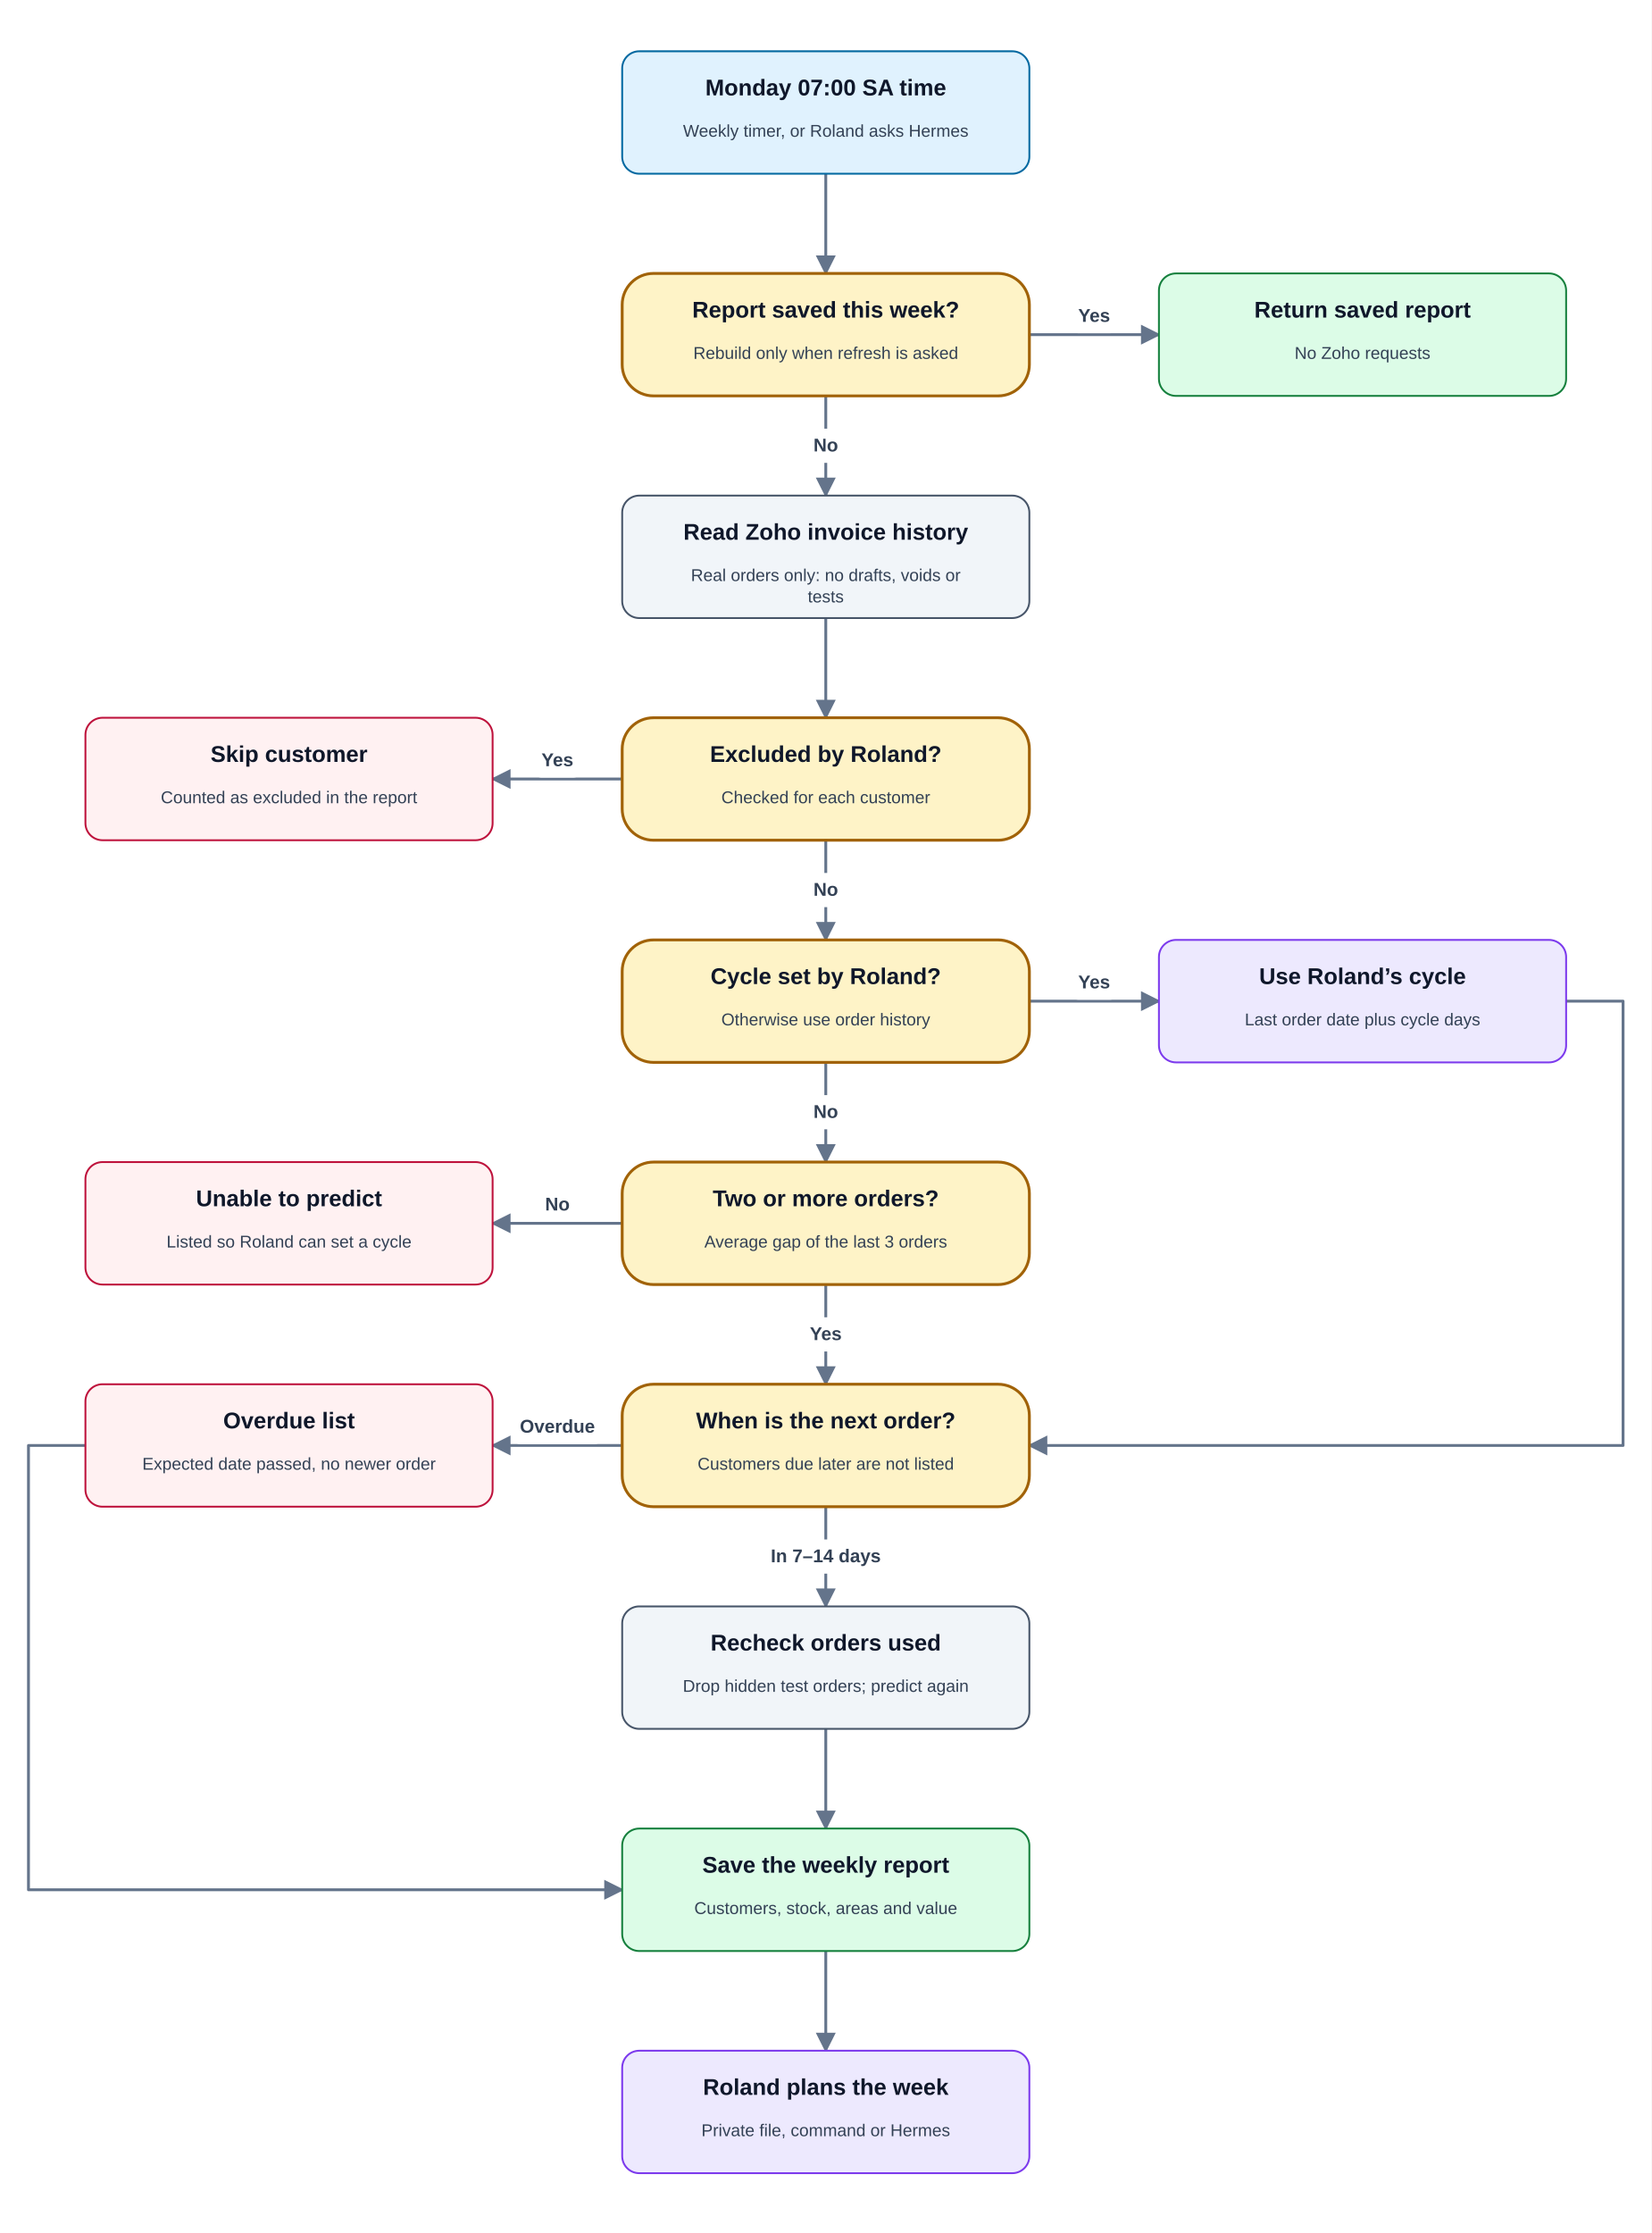
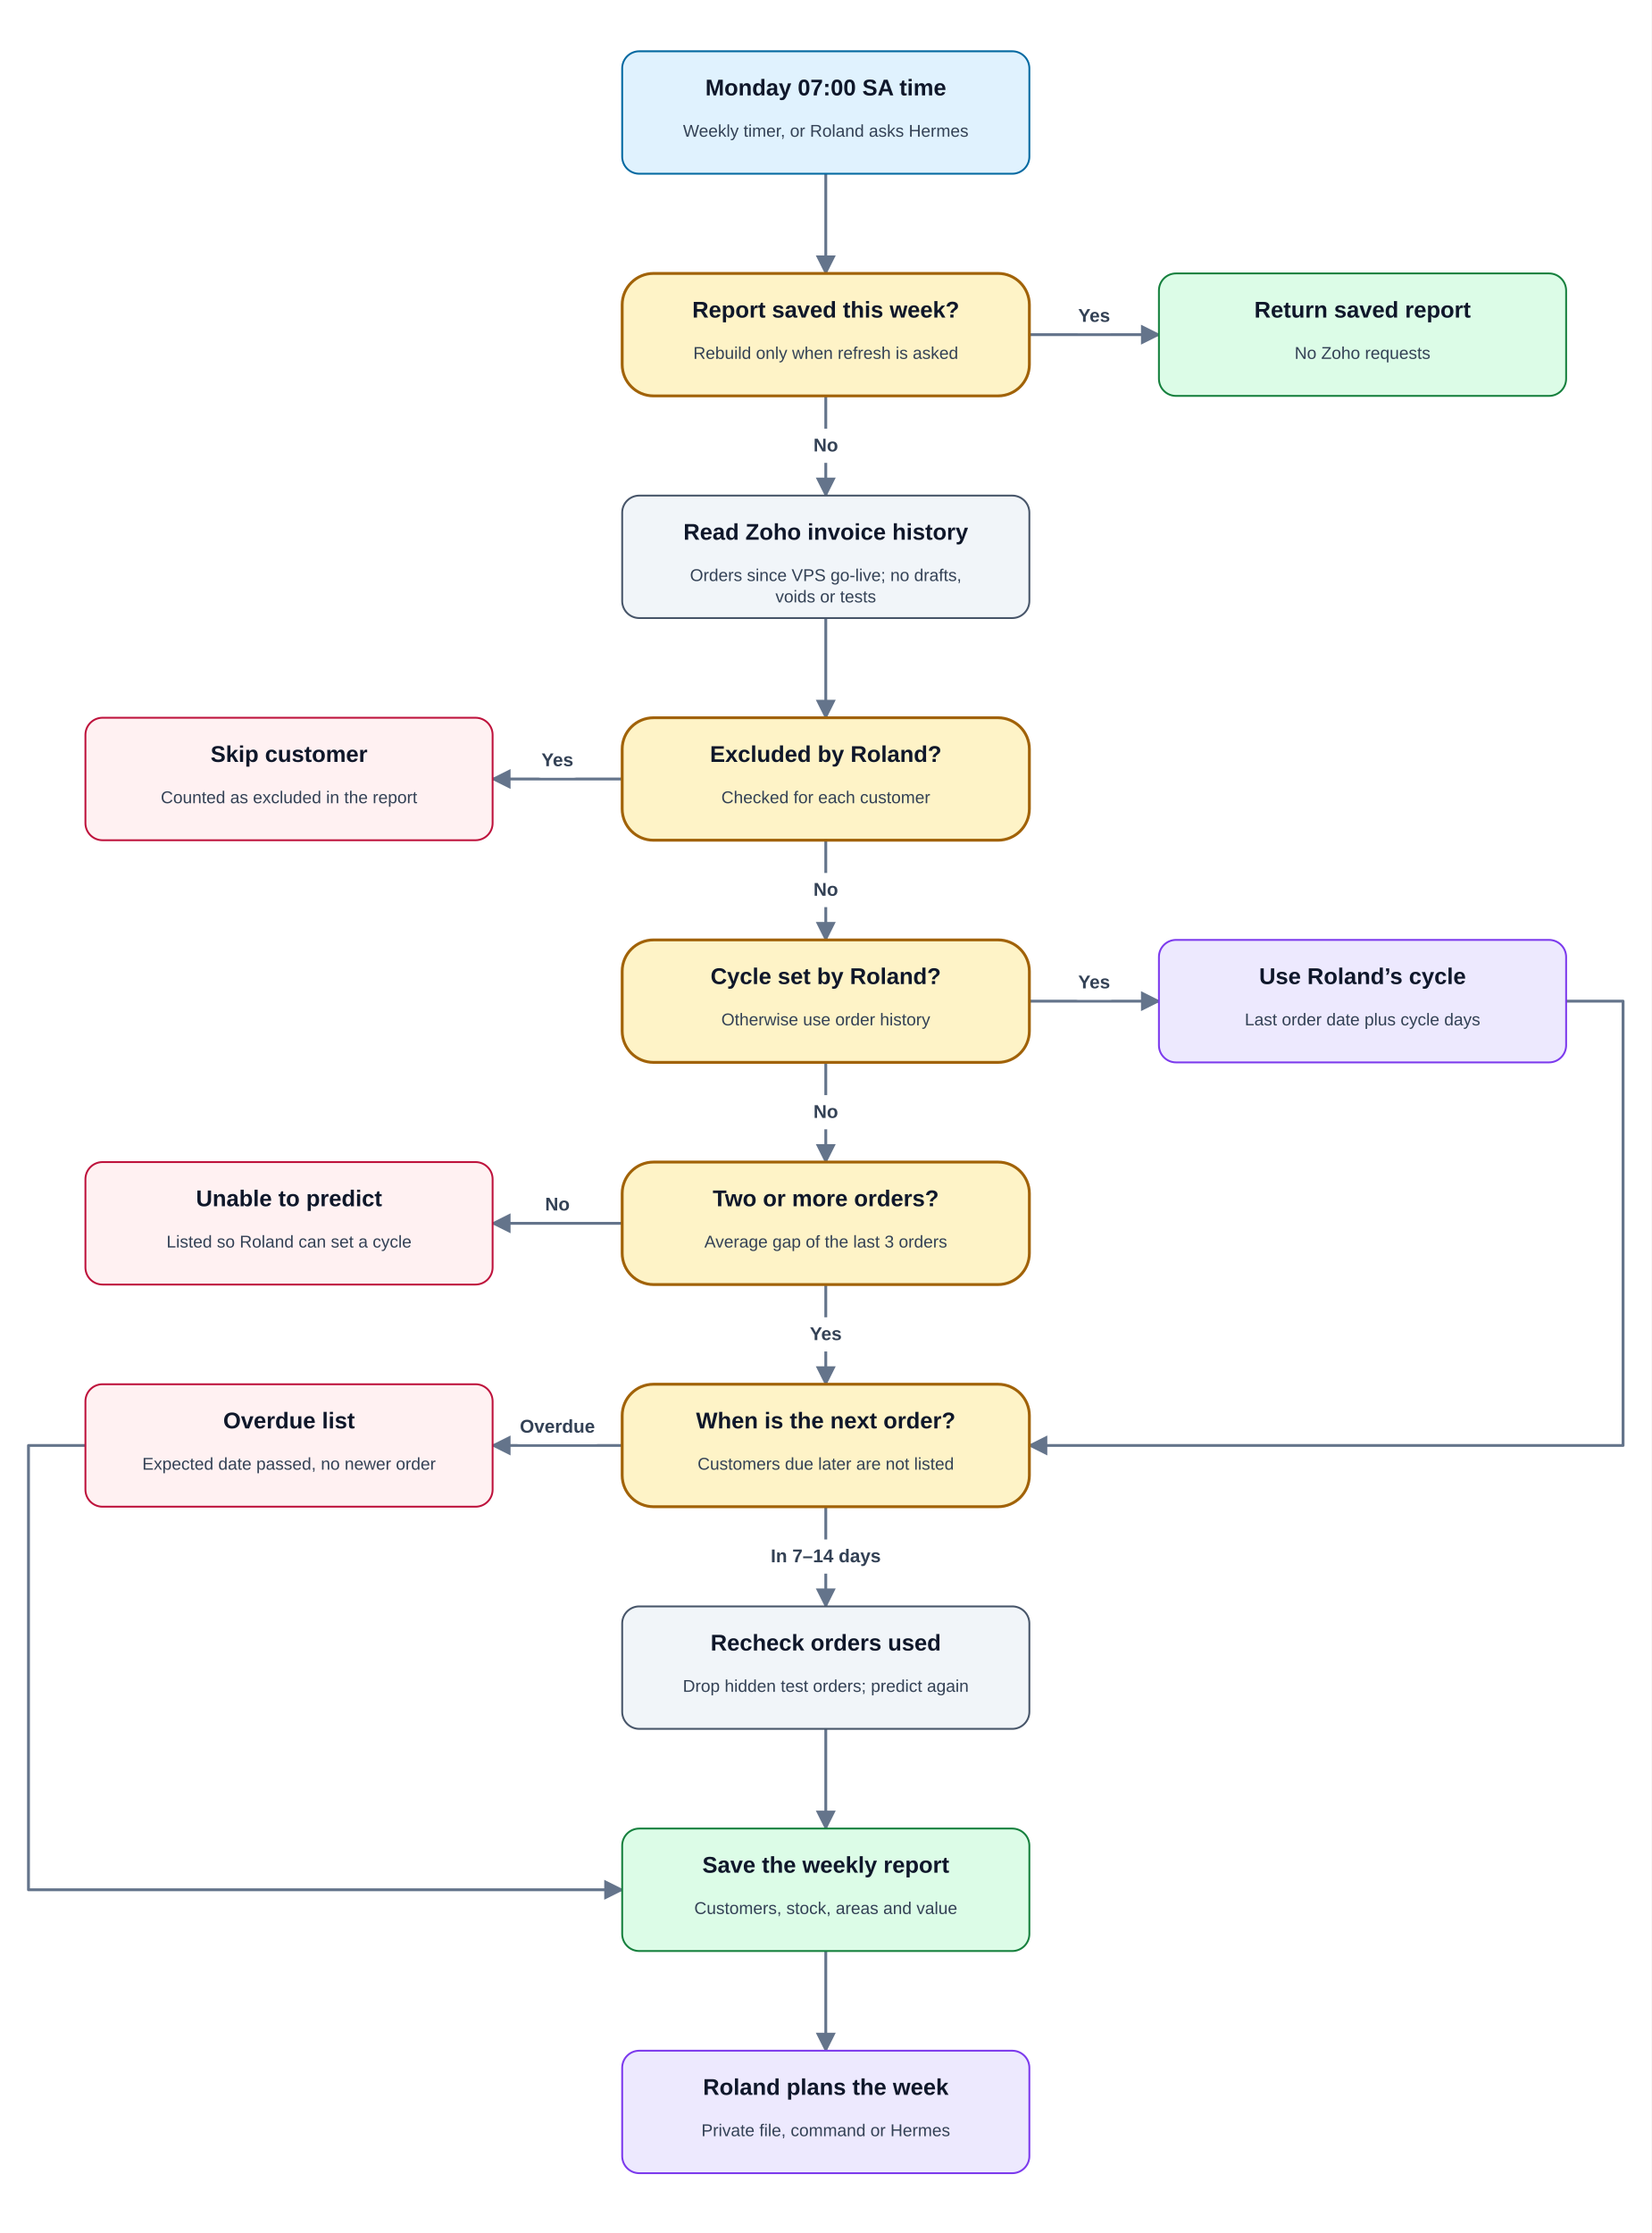
<svg xmlns="http://www.w3.org/2000/svg" viewBox="0 0 1160 1568" role="img" aria-labelledby="title desc">
  <defs>
    <marker id="arrow" viewBox="0 0 10 10" refX="9" refY="5" markerWidth="7" markerHeight="7" orient="auto-start-reverse">
      <path d="M 0 0 L 10 5 L 0 10 z" fill="#64748b" />
    </marker>
  </defs>
  <rect width="100%" height="100%" fill="#ffffff" />
  <polyline points="580.0,122 580.0,192" fill="none" stroke="#64748b" stroke-width="2" stroke-linejoin="round" marker-end="url(#arrow)" />
  <polyline points="723,235.0 814,235.0" fill="none" stroke="#64748b" stroke-width="2" stroke-linejoin="round" marker-end="url(#arrow)" />
  <rect x="751.25" y="210.0" width="34.5" height="24" rx="6" fill="white" />
  <text x="768.5" y="226.0" text-anchor="middle" font-family="Arial,sans-serif" font-size="13" font-weight="bold" fill="#334155">Yes</text>
  <polyline points="580.0,278 580.0,348" fill="none" stroke="#64748b" stroke-width="2" stroke-linejoin="round" marker-end="url(#arrow)" />
  <rect x="563.0" y="301.0" width="34" height="24" rx="6" fill="white" />
  <text x="580.0" y="317.0" text-anchor="middle" font-family="Arial,sans-serif" font-size="13" font-weight="bold" fill="#334155">No</text>
  <polyline points="580.0,434 580.0,504" fill="none" stroke="#64748b" stroke-width="2" stroke-linejoin="round" marker-end="url(#arrow)" />
  <polyline points="437,547.0 346,547.0" fill="none" stroke="#64748b" stroke-width="2" stroke-linejoin="round" marker-end="url(#arrow)" />
  <rect x="374.25" y="522.0" width="34.5" height="24" rx="6" fill="white" />
  <text x="391.5" y="538.0" text-anchor="middle" font-family="Arial,sans-serif" font-size="13" font-weight="bold" fill="#334155">Yes</text>
  <polyline points="580.0,590 580.0,660" fill="none" stroke="#64748b" stroke-width="2" stroke-linejoin="round" marker-end="url(#arrow)" />
  <rect x="563.0" y="613.0" width="34" height="24" rx="6" fill="white" />
  <text x="580.0" y="629.0" text-anchor="middle" font-family="Arial,sans-serif" font-size="13" font-weight="bold" fill="#334155">No</text>
  <polyline points="723,703.0 814,703.0" fill="none" stroke="#64748b" stroke-width="2" stroke-linejoin="round" marker-end="url(#arrow)" />
  <rect x="751.25" y="678.0" width="34.5" height="24" rx="6" fill="white" />
  <text x="768.5" y="694.0" text-anchor="middle" font-family="Arial,sans-serif" font-size="13" font-weight="bold" fill="#334155">Yes</text>
  <polyline points="580.0,746 580.0,816" fill="none" stroke="#64748b" stroke-width="2" stroke-linejoin="round" marker-end="url(#arrow)" />
  <rect x="563.0" y="769.0" width="34" height="24" rx="6" fill="white" />
  <text x="580.0" y="785.0" text-anchor="middle" font-family="Arial,sans-serif" font-size="13" font-weight="bold" fill="#334155">No</text>
  <polyline points="437,859.0 346,859.0" fill="none" stroke="#64748b" stroke-width="2" stroke-linejoin="round" marker-end="url(#arrow)" />
  <rect x="374.5" y="834.0" width="34" height="24" rx="6" fill="white" />
  <text x="391.5" y="850.0" text-anchor="middle" font-family="Arial,sans-serif" font-size="13" font-weight="bold" fill="#334155">No</text>
  <polyline points="580.0,902 580.0,972" fill="none" stroke="#64748b" stroke-width="2" stroke-linejoin="round" marker-end="url(#arrow)" />
  <rect x="562.75" y="925.0" width="34.5" height="24" rx="6" fill="white" />
  <text x="580.0" y="941.0" text-anchor="middle" font-family="Arial,sans-serif" font-size="13" font-weight="bold" fill="#334155">Yes</text>
  <polyline points="1100,703.0 1140,703.0 1140,1015.0 723,1015.0" fill="none" stroke="#64748b" stroke-width="2" stroke-linejoin="round" marker-end="url(#arrow)" />
  <polyline points="437,1015.0 346,1015.0" fill="none" stroke="#64748b" stroke-width="2" stroke-linejoin="round" marker-end="url(#arrow)" />
  <rect x="359.25" y="990.0" width="64.5" height="24" rx="6" fill="white" />
  <text x="391.5" y="1006.0" text-anchor="middle" font-family="Arial,sans-serif" font-size="13" font-weight="bold" fill="#334155">Overdue</text>
  <polyline points="580.0,1058 580.0,1128" fill="none" stroke="#64748b" stroke-width="2" stroke-linejoin="round" marker-end="url(#arrow)" />
  <rect x="529.0" y="1081.0" width="102.0" height="24" rx="6" fill="white" />
  <text x="580.0" y="1097.0" text-anchor="middle" font-family="Arial,sans-serif" font-size="13" font-weight="bold" fill="#334155">In 7–14 days</text>
  <polyline points="580.0,1214 580.0,1284" fill="none" stroke="#64748b" stroke-width="2" stroke-linejoin="round" marker-end="url(#arrow)" />
  <polyline points="60,1015.0 20,1015.0 20,1327.0 437,1327.0" fill="none" stroke="#64748b" stroke-width="2" stroke-linejoin="round" marker-end="url(#arrow)" />
  <polyline points="580.0,1370 580.0,1440" fill="none" stroke="#64748b" stroke-width="2" stroke-linejoin="round" marker-end="url(#arrow)" />
  <g>
    <rect x="437" y="36" width="286" height="86" rx="12" fill="#e0f2fe" stroke="#0369a1" stroke-width="1.3" />
    <text x="580.0" y="67" text-anchor="middle" font-family="Arial,sans-serif" font-size="16" font-weight="bold" fill="#0f172a">Monday 07:00 SA time</text>
    <text x="580.0" y="96" text-anchor="middle" font-family="Arial,sans-serif" font-size="12" fill="#334155">Weekly timer, or Roland asks Hermes</text>
  </g>
  <g>
    <rect x="437" y="192" width="286" height="86" rx="22" fill="#fef3c7" stroke="#a16207" stroke-width="2" />
    <text x="580.0" y="223" text-anchor="middle" font-family="Arial,sans-serif" font-size="16" font-weight="bold" fill="#0f172a">Report saved this week?</text>
    <text x="580.0" y="252" text-anchor="middle" font-family="Arial,sans-serif" font-size="12" fill="#334155">Rebuild only when refresh is asked</text>
  </g>
  <g>
    <rect x="814" y="192" width="286" height="86" rx="12" fill="#dcfce7" stroke="#15803d" stroke-width="1.3" />
    <text x="957.0" y="223" text-anchor="middle" font-family="Arial,sans-serif" font-size="16" font-weight="bold" fill="#0f172a">Return saved report</text>
    <text x="957.0" y="252" text-anchor="middle" font-family="Arial,sans-serif" font-size="12" fill="#334155">No Zoho requests</text>
  </g>
  <g>
    <rect x="437" y="348" width="286" height="86" rx="12" fill="#f1f5f9" stroke="#475569" stroke-width="1.3" />
    <text x="580.0" y="379" text-anchor="middle" font-family="Arial,sans-serif" font-size="16" font-weight="bold" fill="#0f172a">Read Zoho invoice history</text>
-     <text x="580.0" y="408" text-anchor="middle" font-family="Arial,sans-serif" font-size="12" fill="#334155">Real orders only: no drafts, voids or</text>
-     <text x="580.0" y="423" text-anchor="middle" font-family="Arial,sans-serif" font-size="12" fill="#334155">tests</text>
+     <text x="580.0" y="408" text-anchor="middle" font-family="Arial,sans-serif" font-size="12" fill="#334155">Orders since VPS go-live; no drafts,</text>
+     <text x="580.0" y="423" text-anchor="middle" font-family="Arial,sans-serif" font-size="12" fill="#334155">voids or tests</text>
  </g>
  <g>
    <rect x="437" y="504" width="286" height="86" rx="22" fill="#fef3c7" stroke="#a16207" stroke-width="2" />
    <text x="580.0" y="535" text-anchor="middle" font-family="Arial,sans-serif" font-size="16" font-weight="bold" fill="#0f172a">Excluded by Roland?</text>
    <text x="580.0" y="564" text-anchor="middle" font-family="Arial,sans-serif" font-size="12" fill="#334155">Checked for each customer</text>
  </g>
  <g>
    <rect x="60" y="504" width="286" height="86" rx="12" fill="#fff1f2" stroke="#be123c" stroke-width="1.3" />
    <text x="203.0" y="535" text-anchor="middle" font-family="Arial,sans-serif" font-size="16" font-weight="bold" fill="#0f172a">Skip customer</text>
    <text x="203.0" y="564" text-anchor="middle" font-family="Arial,sans-serif" font-size="12" fill="#334155">Counted as excluded in the report</text>
  </g>
  <g>
    <rect x="437" y="660" width="286" height="86" rx="22" fill="#fef3c7" stroke="#a16207" stroke-width="2" />
    <text x="580.0" y="691" text-anchor="middle" font-family="Arial,sans-serif" font-size="16" font-weight="bold" fill="#0f172a">Cycle set by Roland?</text>
    <text x="580.0" y="720" text-anchor="middle" font-family="Arial,sans-serif" font-size="12" fill="#334155">Otherwise use order history</text>
  </g>
  <g>
    <rect x="814" y="660" width="286" height="86" rx="12" fill="#ede9fe" stroke="#7c3aed" stroke-width="1.3" />
    <text x="957.0" y="691" text-anchor="middle" font-family="Arial,sans-serif" font-size="16" font-weight="bold" fill="#0f172a">Use Roland’s cycle</text>
    <text x="957.0" y="720" text-anchor="middle" font-family="Arial,sans-serif" font-size="12" fill="#334155">Last order date plus cycle days</text>
  </g>
  <g>
    <rect x="437" y="816" width="286" height="86" rx="22" fill="#fef3c7" stroke="#a16207" stroke-width="2" />
    <text x="580.0" y="847" text-anchor="middle" font-family="Arial,sans-serif" font-size="16" font-weight="bold" fill="#0f172a">Two or more orders?</text>
    <text x="580.0" y="876" text-anchor="middle" font-family="Arial,sans-serif" font-size="12" fill="#334155">Average gap of the last 3 orders</text>
  </g>
  <g>
    <rect x="60" y="816" width="286" height="86" rx="12" fill="#fff1f2" stroke="#be123c" stroke-width="1.3" />
    <text x="203.0" y="847" text-anchor="middle" font-family="Arial,sans-serif" font-size="16" font-weight="bold" fill="#0f172a">Unable to predict</text>
    <text x="203.0" y="876" text-anchor="middle" font-family="Arial,sans-serif" font-size="12" fill="#334155">Listed so Roland can set a cycle</text>
  </g>
  <g>
    <rect x="437" y="972" width="286" height="86" rx="22" fill="#fef3c7" stroke="#a16207" stroke-width="2" />
    <text x="580.0" y="1003" text-anchor="middle" font-family="Arial,sans-serif" font-size="16" font-weight="bold" fill="#0f172a">When is the next order?</text>
    <text x="580.0" y="1032" text-anchor="middle" font-family="Arial,sans-serif" font-size="12" fill="#334155">Customers due later are not listed</text>
  </g>
  <g>
    <rect x="60" y="972" width="286" height="86" rx="12" fill="#fff1f2" stroke="#be123c" stroke-width="1.3" />
    <text x="203.0" y="1003" text-anchor="middle" font-family="Arial,sans-serif" font-size="16" font-weight="bold" fill="#0f172a">Overdue list</text>
    <text x="203.0" y="1032" text-anchor="middle" font-family="Arial,sans-serif" font-size="12" fill="#334155">Expected date passed, no newer order</text>
  </g>
  <g>
    <rect x="437" y="1128" width="286" height="86" rx="12" fill="#f1f5f9" stroke="#475569" stroke-width="1.3" />
    <text x="580.0" y="1159" text-anchor="middle" font-family="Arial,sans-serif" font-size="16" font-weight="bold" fill="#0f172a">Recheck orders used</text>
    <text x="580.0" y="1188" text-anchor="middle" font-family="Arial,sans-serif" font-size="12" fill="#334155">Drop hidden test orders; predict again</text>
  </g>
  <g>
    <rect x="437" y="1284" width="286" height="86" rx="12" fill="#dcfce7" stroke="#15803d" stroke-width="1.3" />
    <text x="580.0" y="1315" text-anchor="middle" font-family="Arial,sans-serif" font-size="16" font-weight="bold" fill="#0f172a">Save the weekly report</text>
    <text x="580.0" y="1344" text-anchor="middle" font-family="Arial,sans-serif" font-size="12" fill="#334155">Customers, stock, areas and value</text>
  </g>
  <g>
    <rect x="437" y="1440" width="286" height="86" rx="12" fill="#ede9fe" stroke="#7c3aed" stroke-width="1.3" />
    <text x="580.0" y="1471" text-anchor="middle" font-family="Arial,sans-serif" font-size="16" font-weight="bold" fill="#0f172a">Roland plans the week</text>
    <text x="580.0" y="1500" text-anchor="middle" font-family="Arial,sans-serif" font-size="12" fill="#334155">Private file, command or Hermes</text>
  </g>
</svg>
